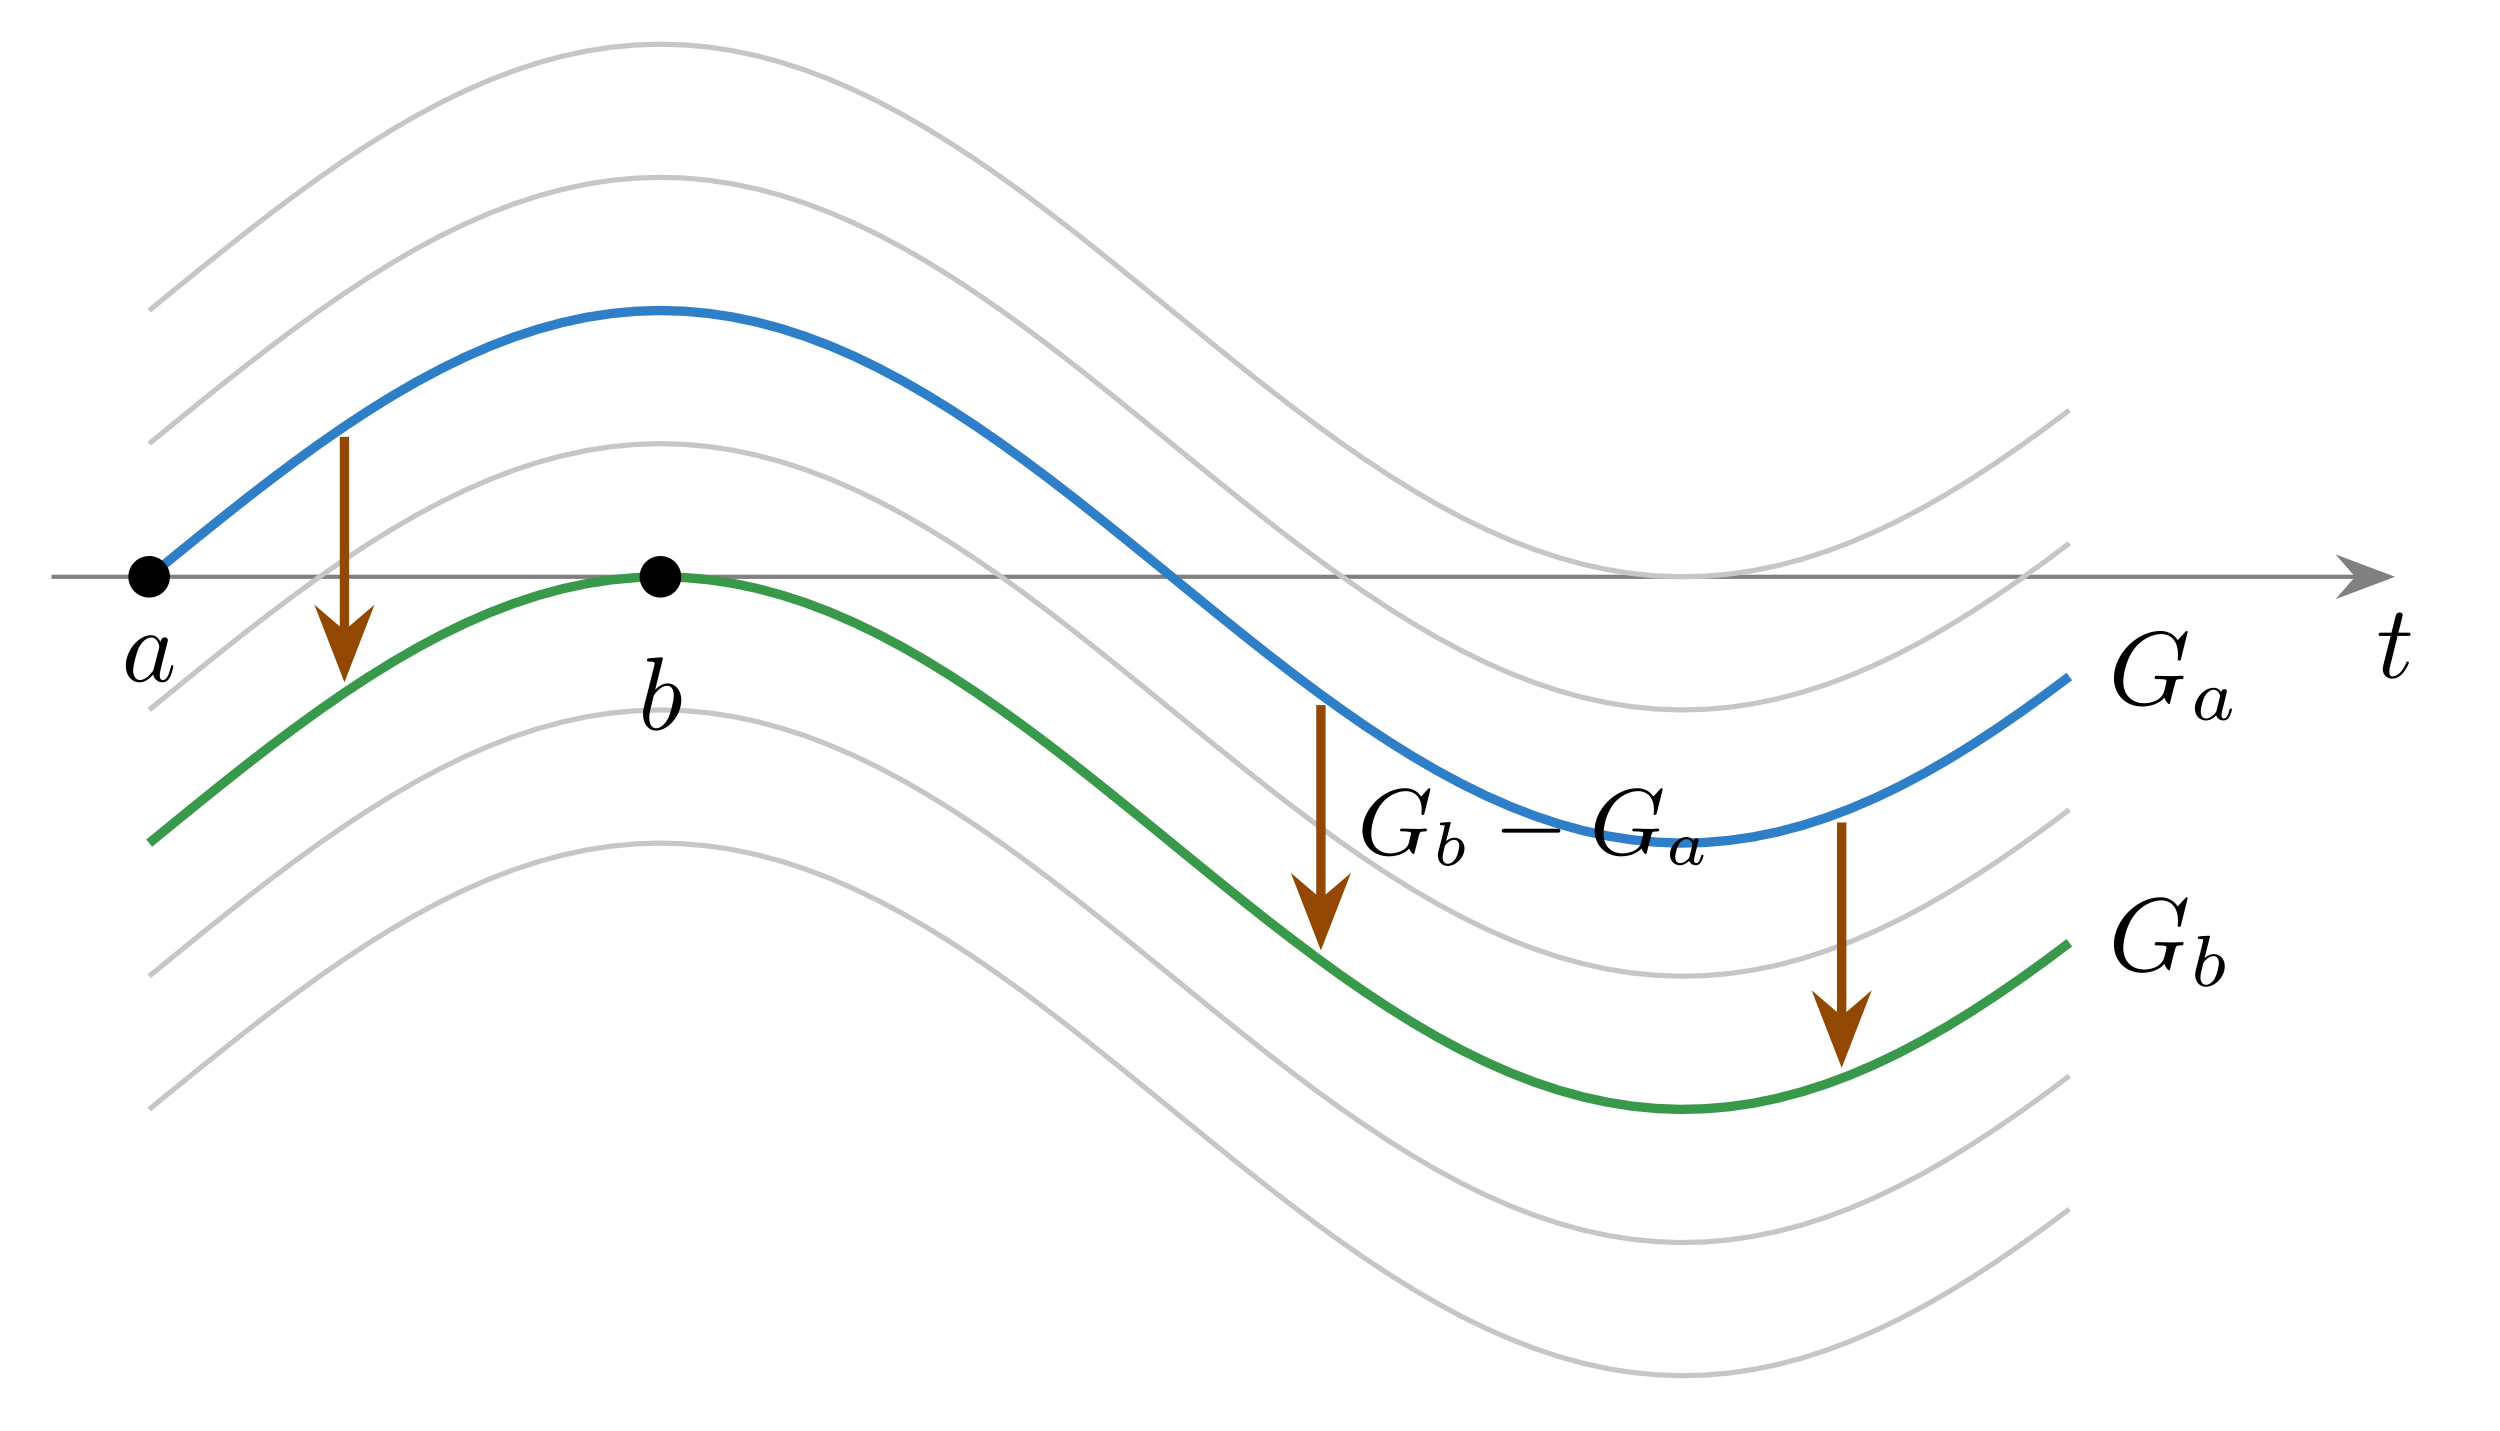
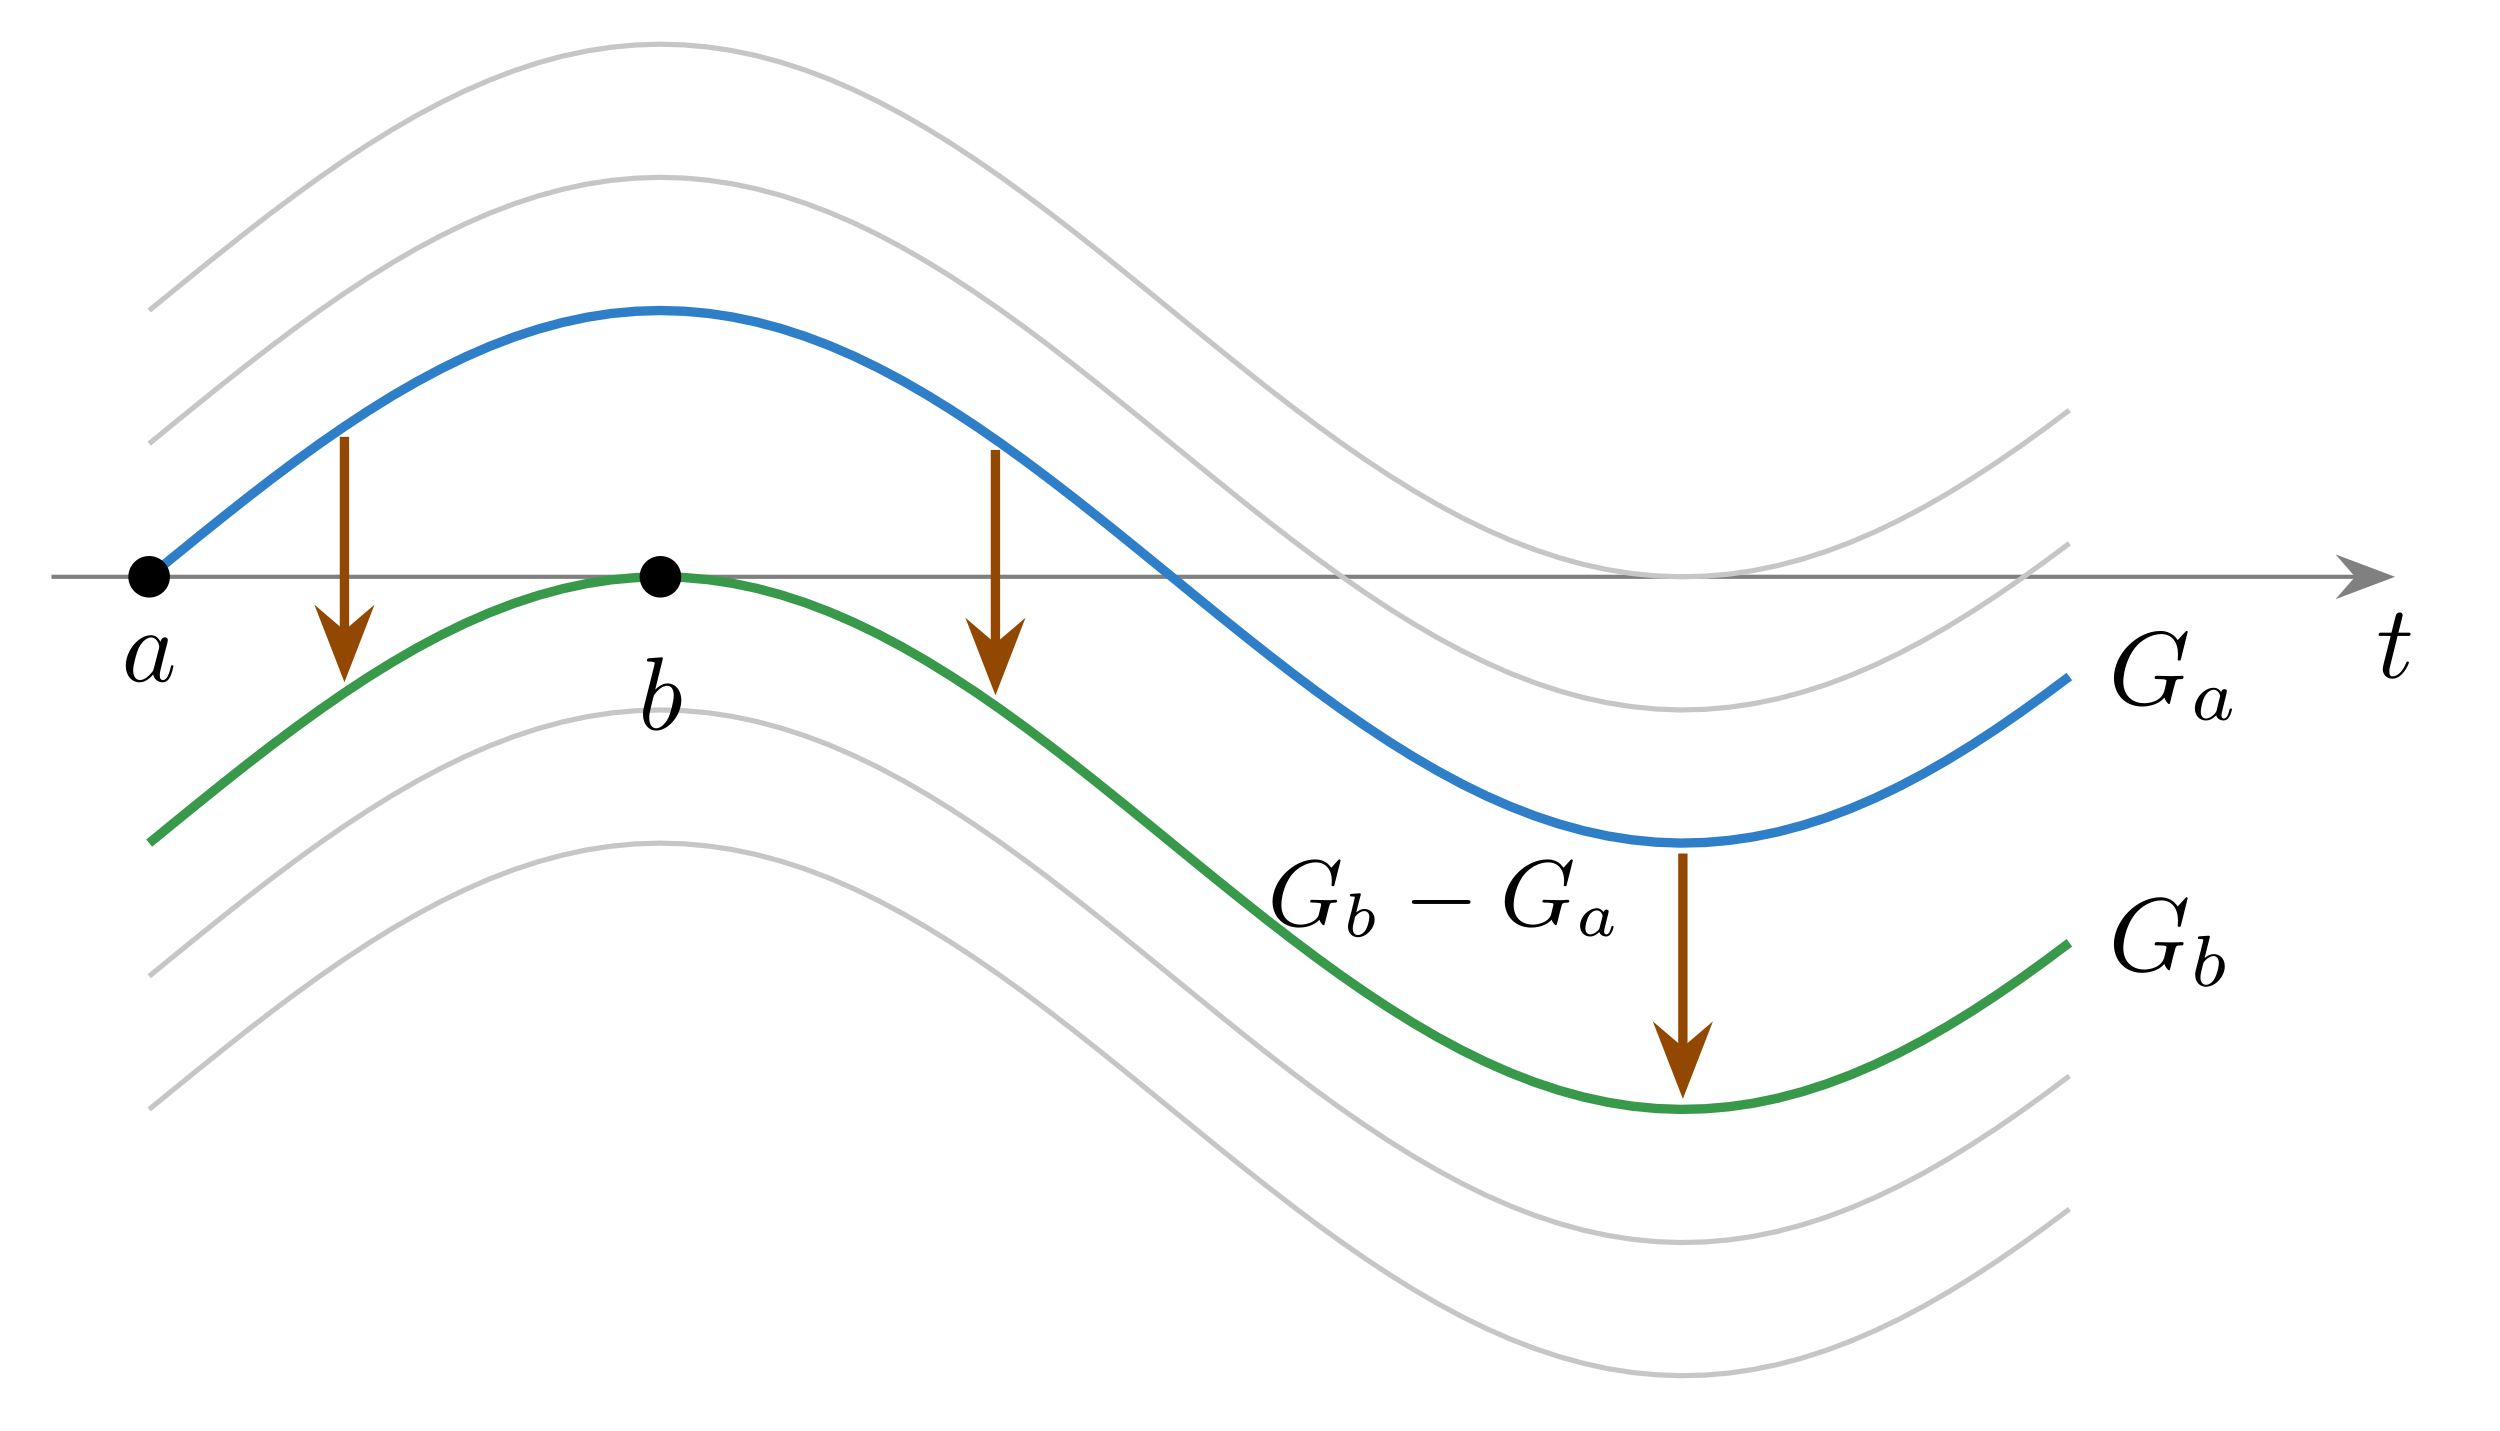
<svg xmlns="http://www.w3.org/2000/svg" xmlns:xlink="http://www.w3.org/1999/xlink" width="237.794" height="136.024" viewBox="0 0 237.794 136.024">
  <defs>
    <g>
      <g id="glyph-0-0">
        <path d="M 2.031 -3.953 L 2.969 -3.953 C 3.172 -3.953 3.266 -3.953 3.266 -4.156 C 3.266 -4.266 3.172 -4.266 2.984 -4.266 L 2.109 -4.266 C 2.469 -5.672 2.516 -5.859 2.516 -5.922 C 2.516 -6.094 2.406 -6.188 2.234 -6.188 C 2.203 -6.188 1.922 -6.188 1.844 -5.828 L 1.453 -4.266 L 0.531 -4.266 C 0.328 -4.266 0.234 -4.266 0.234 -4.078 C 0.234 -3.953 0.312 -3.953 0.5 -3.953 L 1.375 -3.953 C 0.656 -1.141 0.625 -0.984 0.625 -0.797 C 0.625 -0.266 1 0.109 1.531 0.109 C 2.547 0.109 3.109 -1.328 3.109 -1.422 C 3.109 -1.516 3.031 -1.516 2.984 -1.516 C 2.891 -1.516 2.891 -1.484 2.844 -1.375 C 2.406 -0.344 1.891 -0.109 1.547 -0.109 C 1.344 -0.109 1.25 -0.234 1.25 -0.562 C 1.25 -0.797 1.266 -0.875 1.312 -1.031 Z M 2.031 -3.953 " />
      </g>
      <g id="glyph-0-1">
        <path d="M 7.516 -6.875 C 7.516 -6.906 7.5 -6.969 7.406 -6.969 C 7.375 -6.969 7.375 -6.969 7.266 -6.859 L 6.562 -6.094 C 6.484 -6.234 6.016 -6.969 4.922 -6.969 C 2.719 -6.969 0.5 -4.781 0.5 -2.5 C 0.5 -0.922 1.594 0.219 3.188 0.219 C 3.625 0.219 4.078 0.125 4.438 -0.016 C 4.922 -0.219 5.109 -0.422 5.297 -0.625 C 5.375 -0.375 5.641 -0.016 5.734 -0.016 C 5.781 -0.016 5.812 -0.047 5.812 -0.047 C 5.828 -0.062 5.922 -0.438 5.969 -0.656 L 6.156 -1.422 C 6.203 -1.578 6.25 -1.75 6.297 -1.922 C 6.406 -2.359 6.406 -2.391 6.969 -2.391 C 7.016 -2.391 7.125 -2.406 7.125 -2.594 C 7.125 -2.656 7.078 -2.703 7 -2.703 C 6.781 -2.703 6.188 -2.672 5.969 -2.672 C 5.656 -2.672 4.891 -2.703 4.578 -2.703 C 4.484 -2.703 4.375 -2.703 4.375 -2.5 C 4.375 -2.391 4.453 -2.391 4.672 -2.391 C 4.672 -2.391 4.969 -2.391 5.188 -2.375 C 5.453 -2.344 5.5 -2.312 5.5 -2.188 C 5.5 -2.094 5.391 -1.656 5.297 -1.281 C 5.016 -0.203 3.734 -0.094 3.375 -0.094 C 2.438 -0.094 1.391 -0.656 1.391 -2.172 C 1.391 -2.469 1.5 -4.109 2.531 -5.391 C 3.062 -6.062 4.031 -6.672 5 -6.672 C 6.016 -6.672 6.594 -5.906 6.594 -4.75 C 6.594 -4.359 6.562 -4.359 6.562 -4.25 C 6.562 -4.156 6.672 -4.156 6.719 -4.156 C 6.844 -4.156 6.844 -4.172 6.891 -4.359 Z M 7.516 -6.875 " />
      </g>
      <g id="glyph-0-2">
        <path d="M 3.688 -3.734 C 3.516 -4.109 3.219 -4.375 2.781 -4.375 C 1.625 -4.375 0.391 -2.922 0.391 -1.469 C 0.391 -0.547 0.938 0.109 1.719 0.109 C 1.906 0.109 2.406 0.062 3 -0.641 C 3.078 -0.219 3.422 0.109 3.891 0.109 C 4.25 0.109 4.469 -0.125 4.625 -0.438 C 4.797 -0.797 4.922 -1.391 4.922 -1.422 C 4.922 -1.516 4.844 -1.516 4.812 -1.516 C 4.703 -1.516 4.703 -1.469 4.672 -1.328 C 4.5 -0.688 4.328 -0.109 3.922 -0.109 C 3.656 -0.109 3.625 -0.359 3.625 -0.562 C 3.625 -0.781 3.641 -0.859 3.75 -1.297 C 3.859 -1.719 3.875 -1.812 3.969 -2.188 L 4.328 -3.578 C 4.391 -3.844 4.391 -3.875 4.391 -3.906 C 4.391 -4.078 4.266 -4.172 4.109 -4.172 C 3.875 -4.172 3.719 -3.953 3.688 -3.734 Z M 3.047 -1.172 C 3 -1 3 -0.984 2.844 -0.812 C 2.406 -0.266 2 -0.109 1.734 -0.109 C 1.234 -0.109 1.094 -0.656 1.094 -1.031 C 1.094 -1.531 1.422 -2.75 1.641 -3.203 C 1.953 -3.781 2.391 -4.156 2.797 -4.156 C 3.438 -4.156 3.578 -3.344 3.578 -3.281 C 3.578 -3.219 3.547 -3.172 3.547 -3.109 Z M 3.047 -1.172 " />
      </g>
      <g id="glyph-0-3">
        <path d="M 2.359 -6.75 C 2.359 -6.766 2.359 -6.859 2.234 -6.859 C 2 -6.859 1.281 -6.781 1.031 -6.766 C 0.953 -6.75 0.844 -6.75 0.844 -6.562 C 0.844 -6.453 0.938 -6.453 1.078 -6.453 C 1.547 -6.453 1.578 -6.375 1.578 -6.281 C 1.578 -6.219 1.484 -5.875 1.438 -5.672 L 0.625 -2.438 C 0.5 -1.953 0.469 -1.797 0.469 -1.438 C 0.469 -0.5 0.984 0.109 1.719 0.109 C 2.891 0.109 4.109 -1.359 4.109 -2.797 C 4.109 -3.688 3.578 -4.375 2.797 -4.375 C 2.328 -4.375 1.922 -4.078 1.625 -3.781 Z M 1.438 -3.016 C 1.5 -3.234 1.5 -3.25 1.578 -3.359 C 2.062 -4 2.516 -4.156 2.766 -4.156 C 3.125 -4.156 3.391 -3.859 3.391 -3.219 C 3.391 -2.641 3.062 -1.5 2.891 -1.125 C 2.562 -0.469 2.109 -0.109 1.719 -0.109 C 1.391 -0.109 1.062 -0.375 1.062 -1.109 C 1.062 -1.297 1.062 -1.484 1.219 -2.109 Z M 1.438 -3.016 " />
      </g>
      <g id="glyph-1-0">
        <path d="M 2.922 -2.641 C 2.781 -2.875 2.547 -3.047 2.203 -3.047 C 1.328 -3.047 0.422 -2.078 0.422 -1.078 C 0.422 -0.406 0.875 0.062 1.469 0.062 C 1.844 0.062 2.172 -0.141 2.453 -0.422 C 2.578 0 2.984 0.062 3.156 0.062 C 3.406 0.062 3.578 -0.078 3.703 -0.297 C 3.859 -0.562 3.953 -0.969 3.953 -0.984 C 3.953 -1.078 3.859 -1.078 3.844 -1.078 C 3.75 -1.078 3.734 -1.047 3.688 -0.859 C 3.609 -0.531 3.469 -0.125 3.188 -0.125 C 3 -0.125 2.953 -0.281 2.953 -0.469 C 2.953 -0.578 3.016 -0.828 3.062 -1.016 C 3.109 -1.203 3.172 -1.484 3.219 -1.641 L 3.344 -2.156 C 3.391 -2.344 3.469 -2.672 3.469 -2.703 C 3.469 -2.859 3.344 -2.922 3.234 -2.922 C 3.125 -2.922 2.969 -2.844 2.922 -2.641 Z M 2.484 -0.859 C 2.422 -0.672 2.281 -0.531 2.125 -0.406 C 2.062 -0.344 1.781 -0.125 1.484 -0.125 C 1.234 -0.125 0.984 -0.297 0.984 -0.797 C 0.984 -1.156 1.188 -1.922 1.344 -2.203 C 1.656 -2.75 2.016 -2.859 2.203 -2.859 C 2.688 -2.859 2.828 -2.328 2.828 -2.25 C 2.828 -2.234 2.812 -2.188 2.797 -2.156 Z M 2.484 -0.859 " />
      </g>
      <g id="glyph-1-1">
        <path d="M 1.828 -4.594 C 1.828 -4.609 1.859 -4.703 1.859 -4.703 C 1.859 -4.734 1.828 -4.797 1.75 -4.797 C 1.609 -4.797 1.031 -4.75 0.859 -4.734 C 0.797 -4.734 0.703 -4.719 0.703 -4.578 C 0.703 -4.484 0.797 -4.484 0.891 -4.484 C 1.219 -4.484 1.219 -4.438 1.219 -4.375 C 1.219 -4.328 1.156 -4.047 1.109 -3.891 L 0.953 -3.25 C 0.891 -3.016 0.5 -1.5 0.484 -1.406 C 0.453 -1.25 0.453 -1.156 0.453 -1.078 C 0.453 -0.375 0.906 0.062 1.469 0.062 C 2.344 0.062 3.266 -0.875 3.266 -1.891 C 3.266 -2.703 2.703 -3.047 2.219 -3.047 C 1.859 -3.047 1.562 -2.859 1.344 -2.672 Z M 1.484 -0.125 C 1.141 -0.125 0.953 -0.422 0.953 -0.828 C 0.953 -1.094 1.016 -1.328 1.203 -2.109 C 1.25 -2.234 1.25 -2.25 1.375 -2.406 C 1.641 -2.703 1.953 -2.859 2.203 -2.859 C 2.469 -2.859 2.703 -2.656 2.703 -2.188 C 2.703 -1.906 2.547 -1.203 2.344 -0.797 C 2.188 -0.453 1.828 -0.125 1.484 -0.125 Z M 1.484 -0.125 " />
      </g>
      <g id="glyph-2-0">
        <path d="M 6.891 -6.031 C 6.922 -6.141 6.922 -6.156 6.922 -6.188 C 6.922 -6.188 6.906 -6.281 6.812 -6.281 C 6.766 -6.281 6.734 -6.25 6.672 -6.188 L 6.125 -5.578 C 6.094 -5.547 6.062 -5.5 6.047 -5.5 C 6.031 -5.5 6.031 -5.516 5.969 -5.578 C 5.844 -5.75 5.438 -6.281 4.516 -6.281 C 2.469 -6.281 0.453 -4.297 0.453 -2.266 C 0.453 -0.875 1.453 0.203 2.969 0.203 C 3.984 0.203 4.656 -0.234 4.906 -0.547 C 4.969 -0.344 5.203 -0.016 5.312 -0.016 C 5.375 -0.016 5.391 -0.047 5.438 -0.234 L 5.609 -0.922 C 5.672 -1.156 5.766 -1.516 5.812 -1.719 C 5.922 -2.141 5.922 -2.156 6.438 -2.172 C 6.469 -2.172 6.594 -2.172 6.594 -2.328 C 6.594 -2.328 6.594 -2.438 6.469 -2.438 C 6.391 -2.438 6.062 -2.422 6 -2.406 L 5.484 -2.406 C 5.281 -2.406 5.062 -2.422 4.875 -2.422 C 4.656 -2.422 4.422 -2.438 4.219 -2.438 C 4.141 -2.438 4.031 -2.438 4.031 -2.281 C 4.031 -2.172 4.109 -2.172 4.344 -2.172 C 4.531 -2.172 4.578 -2.172 4.797 -2.141 C 5.047 -2.125 5.078 -2.094 5.078 -1.984 C 5.078 -1.938 5.078 -1.922 5.016 -1.703 C 4.953 -1.438 4.859 -1.016 4.828 -0.938 C 4.531 -0.297 3.656 -0.078 3.109 -0.078 C 2.328 -0.078 1.297 -0.5 1.297 -1.969 C 1.297 -2.516 1.484 -3.828 2.312 -4.859 C 2.844 -5.5 3.719 -6 4.578 -6 C 5.562 -6 6.094 -5.25 6.094 -4.266 C 6.094 -3.969 6.062 -3.906 6.062 -3.828 C 6.062 -3.734 6.172 -3.734 6.203 -3.734 C 6.312 -3.734 6.312 -3.75 6.359 -3.922 Z M 6.891 -6.031 " />
      </g>
      <g id="glyph-3-0">
        <path d="M 1.672 -3.938 C 1.672 -3.969 1.688 -4 1.688 -4.031 C 1.688 -4.125 1.562 -4.125 1.5 -4.109 L 0.828 -4.062 C 0.734 -4.062 0.656 -4.047 0.656 -3.906 C 0.656 -3.812 0.734 -3.812 0.828 -3.812 C 1 -3.812 1.047 -3.797 1.109 -3.781 C 1.109 -3.672 1.109 -3.656 1.078 -3.547 L 0.812 -2.453 C 0.766 -2.281 0.531 -1.344 0.5 -1.25 C 0.469 -1.109 0.469 -1.016 0.469 -0.938 C 0.469 -0.281 0.922 0.062 1.406 0.062 C 2.203 0.062 3 -0.766 3 -1.609 C 3 -2.219 2.578 -2.625 2.031 -2.625 C 1.672 -2.625 1.359 -2.391 1.25 -2.297 Z M 1.141 -1.875 C 1.328 -2.125 1.672 -2.422 2.016 -2.422 C 2.328 -2.422 2.5 -2.188 2.5 -1.844 C 2.5 -1.641 2.375 -0.984 2.156 -0.641 C 1.953 -0.312 1.656 -0.141 1.406 -0.141 C 1.234 -0.141 0.922 -0.25 0.922 -0.75 C 0.922 -0.938 0.938 -1.031 1.016 -1.344 C 1.047 -1.484 1.125 -1.766 1.141 -1.875 Z M 1.141 -1.875 " />
      </g>
      <g id="glyph-3-1">
        <path d="M 3.078 -1.906 C 3.109 -2.047 3.172 -2.266 3.172 -2.312 C 3.172 -2.438 3.062 -2.5 2.969 -2.5 C 2.797 -2.5 2.703 -2.344 2.672 -2.266 C 2.594 -2.406 2.391 -2.625 2.031 -2.625 C 1.266 -2.625 0.453 -1.828 0.453 -0.953 C 0.453 -0.312 0.891 0.062 1.406 0.062 C 1.797 0.062 2.141 -0.219 2.281 -0.359 C 2.406 0.016 2.797 0.062 2.922 0.062 C 3.141 0.062 3.297 -0.062 3.406 -0.25 C 3.562 -0.484 3.641 -0.828 3.641 -0.859 C 3.641 -0.859 3.641 -0.938 3.531 -0.938 C 3.438 -0.938 3.422 -0.891 3.406 -0.797 C 3.312 -0.438 3.188 -0.141 2.953 -0.141 C 2.75 -0.141 2.734 -0.344 2.734 -0.438 C 2.734 -0.516 2.797 -0.75 2.828 -0.906 Z M 2.312 -0.781 C 2.281 -0.672 2.281 -0.656 2.203 -0.562 C 1.875 -0.203 1.562 -0.141 1.422 -0.141 C 1.188 -0.141 0.953 -0.297 0.953 -0.719 C 0.953 -0.969 1.078 -1.547 1.266 -1.875 C 1.438 -2.203 1.75 -2.422 2.031 -2.422 C 2.469 -2.422 2.594 -1.953 2.594 -1.906 L 2.578 -1.828 Z M 2.312 -0.781 " />
      </g>
      <g id="glyph-4-0">
        <path d="M 6.016 -2.047 C 6.172 -2.047 6.344 -2.047 6.344 -2.234 C 6.344 -2.422 6.156 -2.422 6.016 -2.422 L 1.094 -2.422 C 0.938 -2.422 0.766 -2.422 0.766 -2.234 C 0.766 -2.047 0.938 -2.047 1.094 -2.047 Z M 6.016 -2.047 " />
      </g>
    </g>
    <clipPath id="clip-0">
      <path clip-rule="nonzero" d="M 7 73 L 204 73 L 204 135.055 L 7 135.055 Z M 7 73 " />
    </clipPath>
  </defs>
  <path fill="none" stroke-width="0.399" stroke-linecap="butt" stroke-linejoin="miter" stroke="rgb(50%, 50%, 50%)" stroke-opacity="1" stroke-miterlimit="10" d="M -9.356 0 L 211.491 0 " transform="matrix(0.992876, 0, 0, -0.992876, 14.18731, 54.86334)" />
  <path fill-rule="nonzero" fill="rgb(50%, 50%, 50%)" fill-opacity="1" stroke-width="0.399" stroke-linecap="butt" stroke-linejoin="miter" stroke="rgb(50%, 50%, 50%)" stroke-opacity="1" stroke-miterlimit="10" d="M 5.104 0 L 0.642 1.68 L 2.106 0 L 0.642 -1.68 Z M 5.104 0 " transform="matrix(0.992876, 0, 0, -0.992876, 222.1789, 54.86334)" />
  <g fill="rgb(0%, 0%, 0%)" fill-opacity="1">
    <use xlink:href="#glyph-0-0" x="226.019" y="64.443" />
  </g>
  <g clip-path="url(#clip-0)">
    <path fill="none" stroke-width="0.498" stroke-linecap="butt" stroke-linejoin="miter" stroke="rgb(77.499%, 77.499%, 77.499%)" stroke-opacity="1" stroke-miterlimit="10" d="M 0 -51.024 L 2.329 -49.119 L 4.658 -47.227 L 6.987 -45.358 L 9.313 -43.517 L 11.642 -41.719 L 13.971 -39.972 L 16.3 -38.288 L 18.629 -36.675 L 20.958 -35.141 L 23.287 -33.693 L 25.612 -32.348 L 27.941 -31.104 L 30.271 -29.967 L 32.6 -28.952 L 34.929 -28.059 L 37.258 -27.296 L 39.587 -26.663 L 41.912 -26.163 L 44.241 -25.809 L 46.57 -25.588 L 48.899 -25.514 L 51.228 -25.581 L 53.558 -25.789 L 55.887 -26.135 L 58.212 -26.623 L 60.541 -27.249 L 62.87 -28.004 L 65.199 -28.885 L 67.528 -29.893 L 69.857 -31.022 L 72.186 -32.257 L 74.511 -33.599 L 76.841 -35.039 L 79.17 -36.565 L 81.499 -38.174 L 83.828 -39.854 L 86.157 -41.597 L 88.486 -43.391 L 90.811 -45.228 L 93.14 -47.097 L 95.469 -48.99 L 97.798 -50.894 L 100.128 -52.794 L 102.457 -54.69 L 104.786 -56.563 L 107.111 -58.404 L 109.44 -60.206 L 111.769 -61.957 L 114.098 -63.645 L 116.427 -65.266 L 118.756 -66.804 L 121.085 -68.256 L 123.411 -69.609 L 125.74 -70.864 L 128.069 -72.005 L 130.398 -73.028 L 132.727 -73.929 L 135.056 -74.704 L 137.385 -75.345 L 139.714 -75.853 L 142.039 -76.223 L 144.369 -76.447 L 146.698 -76.533 L 149.027 -76.478 L 151.356 -76.282 L 153.685 -75.939 L 156.014 -75.463 L 158.339 -74.85 L 160.668 -74.102 L 162.997 -73.225 L 165.326 -72.225 L 167.656 -71.112 L 169.985 -69.881 L 172.314 -68.547 L 174.639 -67.115 L 176.968 -65.592 L 179.297 -63.987 L 181.626 -62.315 L 183.955 -60.576 " transform="matrix(0.992876, 0, 0, -0.992876, 14.18731, 54.86334)" />
  </g>
  <path fill="none" stroke-width="0.498" stroke-linecap="butt" stroke-linejoin="miter" stroke="rgb(77.499%, 77.499%, 77.499%)" stroke-opacity="1" stroke-miterlimit="10" d="M 0 -38.269 L 2.329 -36.364 L 4.658 -34.472 L 6.987 -32.599 L 9.313 -30.762 L 11.642 -28.964 L 13.971 -27.217 L 16.3 -25.529 L 18.629 -23.916 L 20.958 -22.386 L 23.287 -20.938 L 25.612 -19.589 L 27.941 -18.345 L 30.271 -17.212 L 32.6 -16.197 L 34.929 -15.304 L 37.258 -14.541 L 39.587 -13.908 L 41.912 -13.408 L 44.241 -13.05 L 46.57 -12.834 L 48.899 -12.755 L 51.228 -12.822 L 53.558 -13.03 L 55.887 -13.38 L 58.212 -13.868 L 60.541 -14.49 L 62.87 -15.245 L 65.199 -16.13 L 67.528 -17.138 L 69.857 -18.263 L 72.186 -19.502 L 74.511 -20.844 L 76.841 -22.28 L 79.17 -23.81 L 81.499 -25.415 L 83.828 -27.095 L 86.157 -28.838 L 88.486 -30.636 L 90.811 -32.473 L 93.14 -34.342 L 95.469 -36.235 L 97.798 -38.135 L 100.128 -40.039 L 102.457 -41.931 L 104.786 -43.808 L 107.111 -45.649 L 109.44 -47.451 L 111.769 -49.202 L 114.098 -50.89 L 116.427 -52.507 L 118.756 -54.049 L 121.085 -55.501 L 123.411 -56.854 L 125.74 -58.105 L 128.069 -59.25 L 130.398 -60.273 L 132.727 -61.174 L 135.056 -61.949 L 137.385 -62.59 L 139.714 -63.098 L 142.039 -63.464 L 144.369 -63.692 L 146.698 -63.779 L 149.027 -63.723 L 151.356 -63.523 L 153.685 -63.184 L 156.014 -62.704 L 158.339 -62.095 L 160.668 -61.347 L 162.997 -60.47 L 165.326 -59.47 L 167.656 -58.353 L 169.985 -57.126 L 172.314 -55.788 L 174.639 -54.356 L 176.968 -52.837 L 179.297 -51.232 L 181.626 -49.556 L 183.955 -47.817 " transform="matrix(0.992876, 0, 0, -0.992876, 14.18731, 54.86334)" />
-   <path fill="none" stroke-width="0.498" stroke-linecap="butt" stroke-linejoin="miter" stroke="rgb(77.499%, 77.499%, 77.499%)" stroke-opacity="1" stroke-miterlimit="10" d="M 0 -12.755 L 2.329 -10.855 L 4.658 -8.962 L 6.987 -7.09 L 9.313 -5.248 L 11.642 -3.45 L 13.971 -1.703 L 16.3 -0.02 L 18.629 1.593 L 20.958 3.128 L 23.287 4.572 L 25.612 5.921 L 27.941 7.164 L 30.271 8.297 L 32.6 9.316 L 34.929 10.21 L 37.258 10.973 L 39.587 11.606 L 41.912 12.102 L 44.241 12.46 L 46.57 12.68 L 48.899 12.755 L 51.228 12.688 L 53.558 12.48 L 55.887 12.133 L 58.212 11.646 L 60.541 11.02 L 62.87 10.265 L 65.199 9.379 L 67.528 8.372 L 69.857 7.247 L 72.186 6.012 L 74.511 4.67 L 76.841 3.23 L 79.17 1.704 L 81.499 0.094 L 83.828 -1.585 L 86.157 -3.328 L 88.486 -5.122 L 90.811 -6.96 L 93.14 -8.828 L 95.469 -10.721 L 100.128 -14.529 L 102.457 -16.422 L 104.786 -18.294 L 107.111 -20.136 L 109.44 -21.937 L 111.769 -23.688 L 114.098 -25.376 L 116.427 -26.997 L 118.756 -28.535 L 121.085 -29.987 L 123.411 -31.344 L 125.74 -32.595 L 128.069 -33.736 L 130.398 -34.759 L 132.727 -35.664 L 135.056 -36.435 L 137.385 -37.077 L 139.714 -37.584 L 142.039 -37.954 L 144.369 -38.178 L 146.698 -38.265 L 149.027 -38.21 L 151.356 -38.013 L 153.685 -37.671 L 156.014 -37.195 L 158.339 -36.581 L 160.668 -35.833 L 162.997 -34.96 L 165.326 -33.961 L 167.656 -32.843 L 169.985 -31.612 L 172.314 -30.278 L 174.639 -28.846 L 176.968 -27.323 L 179.297 -25.718 L 181.626 -24.046 L 183.955 -22.307 " transform="matrix(0.992876, 0, 0, -0.992876, 14.18731, 54.86334)" />
  <path fill="none" stroke-width="0.498" stroke-linecap="butt" stroke-linejoin="miter" stroke="rgb(77.499%, 77.499%, 77.499%)" stroke-opacity="1" stroke-miterlimit="10" d="M 0 12.755 L 2.329 14.659 L 4.658 16.552 L 6.987 18.424 L 9.313 20.262 L 11.642 22.06 L 13.971 23.806 L 16.3 25.494 L 18.629 27.107 L 20.958 28.638 L 23.287 30.085 L 25.612 31.435 L 27.941 32.678 L 30.271 33.811 L 32.6 34.826 L 34.929 35.719 L 37.258 36.487 L 39.587 37.116 L 41.912 37.616 L 44.241 37.974 L 46.57 38.19 L 48.899 38.269 L 51.228 38.202 L 53.558 37.993 L 55.887 37.643 L 58.212 37.155 L 60.541 36.534 L 62.87 35.778 L 65.199 34.893 L 67.528 33.886 L 69.857 32.761 L 72.186 31.521 L 74.511 30.18 L 76.841 28.744 L 79.17 27.213 L 81.499 25.608 L 83.828 23.928 L 86.157 22.185 L 88.486 20.387 L 90.811 18.55 L 93.14 16.681 L 95.469 14.789 L 97.798 12.889 L 100.128 10.985 L 102.457 9.092 L 104.786 7.219 L 107.111 5.374 L 109.44 3.572 L 111.769 1.826 L 114.098 0.134 L 116.427 -1.483 L 118.756 -3.025 L 121.085 -4.477 L 123.411 -5.831 L 125.74 -7.082 L 128.069 -8.223 L 130.398 -9.249 L 132.727 -10.15 L 135.056 -10.925 L 137.385 -11.567 L 139.714 -12.074 L 142.039 -12.44 L 144.369 -12.668 L 146.698 -12.755 L 149.027 -12.7 L 151.356 -12.499 L 153.685 -12.161 L 156.014 -11.681 L 158.339 -11.067 L 160.668 -10.323 L 162.997 -9.446 L 165.326 -8.447 L 167.656 -7.329 L 169.985 -6.102 L 172.314 -4.764 L 174.639 -3.332 L 176.968 -1.814 L 179.297 -0.208 L 181.626 1.468 L 183.955 3.207 " transform="matrix(0.992876, 0, 0, -0.992876, 14.18731, 54.86334)" />
  <path fill="none" stroke-width="0.498" stroke-linecap="butt" stroke-linejoin="miter" stroke="rgb(77.499%, 77.499%, 77.499%)" stroke-opacity="1" stroke-miterlimit="10" d="M 0 25.514 L 2.329 27.414 L 4.658 29.307 L 6.987 31.179 L 9.313 33.02 L 11.642 34.818 L 13.971 36.561 L 16.3 38.249 L 18.629 39.862 L 20.958 41.397 L 23.287 42.84 L 25.612 44.19 L 27.941 45.433 L 30.271 46.566 L 32.6 47.581 L 34.929 48.474 L 37.258 49.241 L 39.587 49.875 L 41.912 50.371 L 44.241 50.729 L 46.57 50.945 L 48.899 51.024 L 51.228 50.957 L 53.558 50.748 L 55.887 50.398 L 58.212 49.914 L 60.541 49.289 L 62.87 48.533 L 65.199 47.648 L 67.528 46.641 L 69.857 45.516 L 72.186 44.28 L 74.511 42.939 L 76.841 41.499 L 79.17 39.972 L 81.499 38.363 L 83.828 36.683 L 86.157 34.94 L 88.486 33.146 L 90.811 31.309 L 93.14 29.436 L 95.469 27.548 L 100.128 23.739 L 102.457 21.847 L 104.786 19.974 L 107.111 18.129 L 109.44 16.331 L 111.769 14.58 L 114.098 12.889 L 116.427 11.272 L 118.756 9.733 L 121.085 8.282 L 123.411 6.924 L 125.74 5.673 L 128.069 4.532 L 130.398 3.506 L 132.727 2.605 L 135.056 1.833 L 137.385 1.188 L 139.714 0.685 L 142.039 0.315 L 144.369 0.087 L 146.698 0 L 149.027 0.059 L 151.356 0.256 L 153.685 0.594 L 156.014 1.074 L 158.339 1.688 L 160.668 2.435 L 162.997 3.309 L 165.326 4.308 L 167.656 5.425 L 169.985 6.657 L 172.314 7.991 L 174.639 9.423 L 176.968 10.945 L 179.297 12.546 L 181.626 14.222 L 183.955 15.961 " transform="matrix(0.992876, 0, 0, -0.992876, 14.18731, 54.86334)" />
  <path fill="none" stroke-width="0.897" stroke-linecap="butt" stroke-linejoin="miter" stroke="rgb(18.43%, 49.805%, 78.432%)" stroke-opacity="1" stroke-miterlimit="10" d="M 0 0 L 2.329 1.904 L 4.658 3.797 L 6.987 5.665 L 9.313 7.507 L 11.642 9.305 L 13.971 11.051 L 16.3 12.735 L 18.629 14.348 L 20.958 15.883 L 23.287 17.331 L 25.612 18.676 L 27.941 19.919 L 30.271 21.056 L 32.6 22.071 L 34.929 22.964 L 37.258 23.728 L 39.587 24.361 L 41.912 24.861 L 44.241 25.219 L 46.57 25.435 L 48.899 25.51 L 51.228 25.443 L 53.558 25.235 L 55.887 24.888 L 58.212 24.4 L 60.541 23.779 L 62.87 23.02 L 65.199 22.138 L 67.528 21.131 L 69.857 20.002 L 72.186 18.767 L 74.511 17.425 L 76.841 15.985 L 79.17 14.459 L 81.499 12.849 L 83.828 11.169 L 86.157 9.427 L 88.486 7.633 L 90.811 5.795 L 93.14 3.926 L 95.469 2.034 L 97.798 0.134 L 100.128 -1.77 L 102.457 -3.667 L 104.786 -5.539 L 107.111 -7.381 L 109.44 -9.183 L 111.769 -10.933 L 114.098 -12.621 L 116.427 -14.242 L 118.756 -15.78 L 121.085 -17.232 L 123.411 -18.585 L 125.74 -19.841 L 128.069 -20.981 L 130.398 -22.004 L 132.727 -22.905 L 135.056 -23.68 L 137.385 -24.322 L 139.714 -24.829 L 142.039 -25.195 L 144.369 -25.423 L 146.698 -25.51 L 149.027 -25.455 L 151.356 -25.254 L 153.685 -24.916 L 156.014 -24.44 L 158.339 -23.826 L 160.668 -23.078 L 162.997 -22.201 L 165.326 -21.202 L 167.656 -20.084 L 169.985 -18.857 L 172.314 -17.523 L 174.639 -16.091 L 176.968 -14.569 L 179.297 -12.963 L 181.626 -11.287 L 183.955 -9.552 " transform="matrix(0.992876, 0, 0, -0.992876, 14.18731, 54.86334)" />
  <g fill="rgb(0%, 0%, 0%)" fill-opacity="1">
    <use xlink:href="#glyph-0-1" x="200.571" y="66.984" />
  </g>
  <g fill="rgb(0%, 0%, 0%)" fill-opacity="1">
    <use xlink:href="#glyph-1-0" x="208.348" y="68.468" />
  </g>
  <path fill="none" stroke-width="0.897" stroke-linecap="butt" stroke-linejoin="miter" stroke="rgb(22.353%, 59.999%, 29.413%)" stroke-opacity="1" stroke-miterlimit="10" d="M 0 -25.514 L 2.329 -23.61 L 4.658 -21.717 L 6.987 -19.844 L 9.313 -18.003 L 11.642 -16.205 L 13.971 -14.462 L 16.3 -12.775 L 18.629 -11.161 L 20.958 -9.627 L 23.287 -8.183 L 25.612 -6.834 L 27.941 -5.591 L 30.271 -4.457 L 32.6 -3.442 L 34.929 -2.549 L 37.258 -1.782 L 39.587 -1.149 L 41.912 -0.653 L 44.241 -0.295 L 46.57 -0.079 L 48.899 0 L 51.228 -0.067 L 53.558 -0.275 L 55.887 -0.625 L 58.212 -1.109 L 60.541 -1.735 L 62.87 -2.49 L 65.199 -3.376 L 67.528 -4.383 L 69.857 -5.508 L 72.186 -6.747 L 74.511 -8.085 L 76.841 -9.525 L 79.17 -11.051 L 81.499 -12.66 L 83.828 -14.34 L 86.157 -16.083 L 88.486 -17.877 L 90.811 -19.715 L 93.14 -21.587 L 95.469 -23.476 L 100.128 -27.284 L 102.457 -29.177 L 104.786 -31.049 L 107.111 -32.894 L 109.44 -34.692 L 111.769 -36.443 L 114.098 -38.135 L 116.427 -39.752 L 118.756 -41.29 L 121.085 -42.742 L 123.411 -44.099 L 125.74 -45.35 L 128.069 -46.491 L 130.398 -47.518 L 132.727 -48.419 L 135.056 -49.194 L 137.385 -49.835 L 139.714 -50.339 L 142.039 -50.709 L 144.369 -50.937 L 146.698 -51.024 L 149.027 -50.965 L 151.356 -50.768 L 153.685 -50.43 L 156.014 -49.95 L 158.339 -49.336 L 160.668 -48.588 L 162.997 -47.715 L 165.326 -46.716 L 167.656 -45.598 L 169.985 -44.367 L 172.314 -43.033 L 174.639 -41.601 L 176.968 -40.078 L 179.297 -38.477 L 181.626 -36.801 L 183.955 -35.062 " transform="matrix(0.992876, 0, 0, -0.992876, 14.18731, 54.86334)" />
  <g fill="rgb(0%, 0%, 0%)" fill-opacity="1">
    <use xlink:href="#glyph-0-1" x="200.571" y="92.314" />
  </g>
  <g fill="rgb(0%, 0%, 0%)" fill-opacity="1">
    <use xlink:href="#glyph-1-1" x="208.348" y="93.798" />
  </g>
  <path fill="none" stroke-width="0.897" stroke-linecap="butt" stroke-linejoin="miter" stroke="rgb(57.256%, 28.235%, 0%)" stroke-opacity="1" stroke-miterlimit="10" d="M 18.708 13.408 L 18.708 -5.5 " transform="matrix(0.992876, 0, 0, -0.992876, 14.18731, 54.86334)" />
  <path fill-rule="nonzero" fill="rgb(57.256%, 28.235%, 0%)" fill-opacity="1" stroke-width="0.897" stroke-linecap="butt" stroke-linejoin="miter" stroke="rgb(57.256%, 28.235%, 0%)" stroke-opacity="1" stroke-miterlimit="10" d="M 6.123 -0.001 L 1.425 1.82 L 2.983 -0.001 L 1.425 -1.823 Z M 6.123 -0.001 " transform="matrix(0, 0.992876, 0.992876, 0, 32.7632, 57.5851)" />
-   <path fill="none" stroke-width="0.897" stroke-linecap="butt" stroke-linejoin="miter" stroke="rgb(57.256%, 28.235%, 0%)" stroke-opacity="1" stroke-miterlimit="10" d="M 112.253 -12.287 L 112.253 -31.191 " transform="matrix(0.992876, 0, 0, -0.992876, 14.18731, 54.86334)" />
-   <path fill-rule="nonzero" fill="rgb(57.256%, 28.235%, 0%)" fill-opacity="1" stroke-width="0.897" stroke-linecap="butt" stroke-linejoin="miter" stroke="rgb(57.256%, 28.235%, 0%)" stroke-opacity="1" stroke-miterlimit="10" d="M 6.12 -0.001 L 1.423 1.82 L 2.981 -0.001 L 1.423 -1.823 Z M 6.12 -0.001 " transform="matrix(0, 0.992876, 0.992876, 0, 125.6418, 83.09506)" />
-   <path fill="none" stroke-width="0.897" stroke-linecap="butt" stroke-linejoin="miter" stroke="rgb(57.256%, 28.235%, 0%)" stroke-opacity="1" stroke-miterlimit="10" d="M 162.144 -23.535 L 162.144 -42.443 " transform="matrix(0.992876, 0, 0, -0.992876, 14.18731, 54.86334)" />
-   <path fill-rule="nonzero" fill="rgb(57.256%, 28.235%, 0%)" fill-opacity="1" stroke-width="0.897" stroke-linecap="butt" stroke-linejoin="miter" stroke="rgb(57.256%, 28.235%, 0%)" stroke-opacity="1" stroke-miterlimit="10" d="M 6.123 -0.001 L 1.425 1.821 L 2.983 -0.001 L 1.425 -1.823 Z M 6.123 -0.001 " transform="matrix(0, 0.992876, 0.992876, 0, 175.1768, 94.26435)" />
+   <path fill="none" stroke-width="0.897" stroke-linecap="butt" stroke-linejoin="miter" stroke="rgb(57.256%, 28.235%, 0%)" stroke-opacity="1" stroke-miterlimit="10" d="M 81.074 12.153 L 81.074 -6.751 " transform="matrix(0.992876, 0, 0, -0.992876, 14.18731, 54.86334)" />
+   <path fill-rule="nonzero" fill="rgb(57.256%, 28.235%, 0%)" fill-opacity="1" stroke-width="0.897" stroke-linecap="butt" stroke-linejoin="miter" stroke="rgb(57.256%, 28.235%, 0%)" stroke-opacity="1" stroke-miterlimit="10" d="M 6.121 0.001 L 1.423 1.823 L 2.981 0.001 L 1.423 -1.82 Z M 6.121 0.001 " transform="matrix(0, 0.992876, 0.992876, 0, 94.68228, 58.82927)" />
+   <path fill="none" stroke-width="0.897" stroke-linecap="butt" stroke-linejoin="miter" stroke="rgb(57.256%, 28.235%, 0%)" stroke-opacity="1" stroke-miterlimit="10" d="M 146.93 -26.509 L 146.93 -45.413 " transform="matrix(0.992876, 0, 0, -0.992876, 14.18731, 54.86334)" />
+   <path fill-rule="nonzero" fill="rgb(57.256%, 28.235%, 0%)" fill-opacity="1" stroke-width="0.897" stroke-linecap="butt" stroke-linejoin="miter" stroke="rgb(57.256%, 28.235%, 0%)" stroke-opacity="1" stroke-miterlimit="10" d="M 6.12 0.002 L 1.426 1.823 L 2.981 0.002 L 1.426 -1.82 Z M 6.12 0.002 " transform="matrix(0, 0.992876, 0.992876, 0, 160.0688, 97.21651)" />
  <g fill="rgb(0%, 0%, 0%)" fill-opacity="1">
-     <use xlink:href="#glyph-2-0" x="129.135" y="81.251" />
+     <use xlink:href="#glyph-2-0" x="120.586" y="88.026" />
  </g>
  <g fill="rgb(0%, 0%, 0%)" fill-opacity="1">
-     <use xlink:href="#glyph-3-0" x="136.299" y="82.305" />
+     <use xlink:href="#glyph-3-0" x="127.75" y="89.082" />
  </g>
  <g fill="rgb(0%, 0%, 0%)" fill-opacity="1">
-     <use xlink:href="#glyph-4-0" x="142.078" y="81.251" />
+     <use xlink:href="#glyph-4-0" x="133.529" y="88.026" />
  </g>
  <g fill="rgb(0%, 0%, 0%)" fill-opacity="1">
-     <use xlink:href="#glyph-2-0" x="151.227" y="81.251" />
+     <use xlink:href="#glyph-2-0" x="142.678" y="88.026" />
  </g>
  <g fill="rgb(0%, 0%, 0%)" fill-opacity="1">
-     <use xlink:href="#glyph-3-1" x="158.392" y="82.24" />
+     <use xlink:href="#glyph-3-1" x="149.843" y="89.016" />
  </g>
  <path fill-rule="nonzero" fill="rgb(0%, 0%, 0%)" fill-opacity="1" d="M 16.164 54.863 C 16.164 53.77 15.281 52.887 14.188 52.887 C 13.094 52.887 12.207 53.77 12.207 54.863 C 12.207 55.957 13.094 56.84 14.188 56.84 C 15.281 56.84 16.164 55.957 16.164 54.863 Z M 16.164 54.863 " />
  <g fill="rgb(0%, 0%, 0%)" fill-opacity="1">
    <use xlink:href="#glyph-0-2" x="11.573" y="64.793" />
  </g>
  <path fill-rule="nonzero" fill="rgb(0%, 0%, 0%)" fill-opacity="1" d="M 64.797 54.863 C 64.797 53.77 63.91 52.887 62.816 52.887 C 61.727 52.887 60.84 53.77 60.84 54.863 C 60.84 55.957 61.727 56.84 62.816 56.84 C 63.91 56.84 64.797 55.957 64.797 54.863 Z M 64.797 54.863 " />
  <g fill="rgb(0%, 0%, 0%)" fill-opacity="1">
    <use xlink:href="#glyph-0-3" x="60.695" y="69.382" />
  </g>
</svg>
